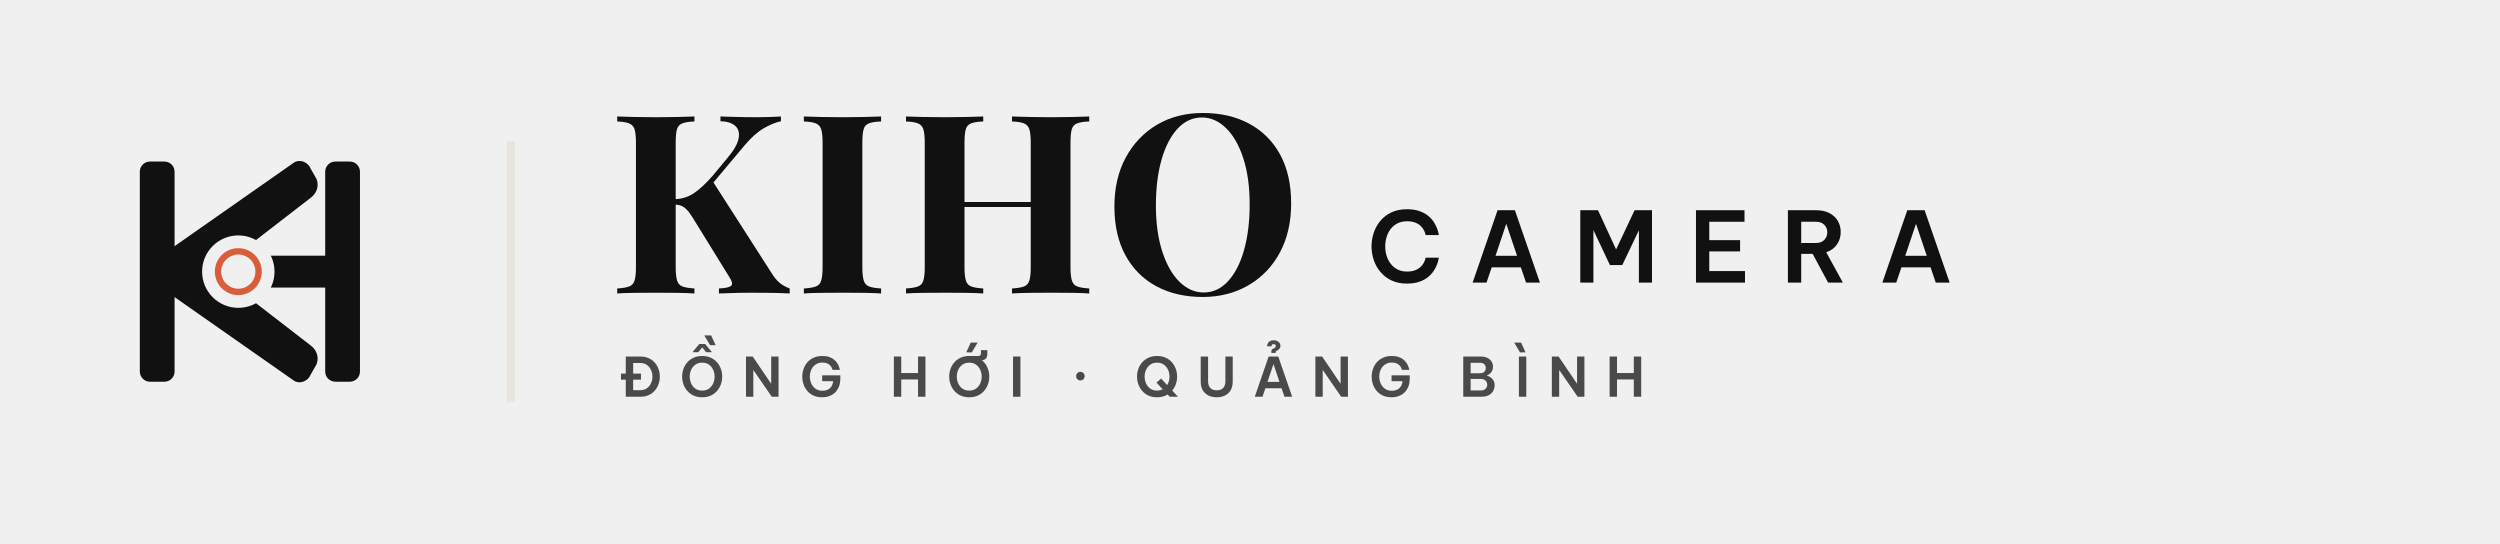
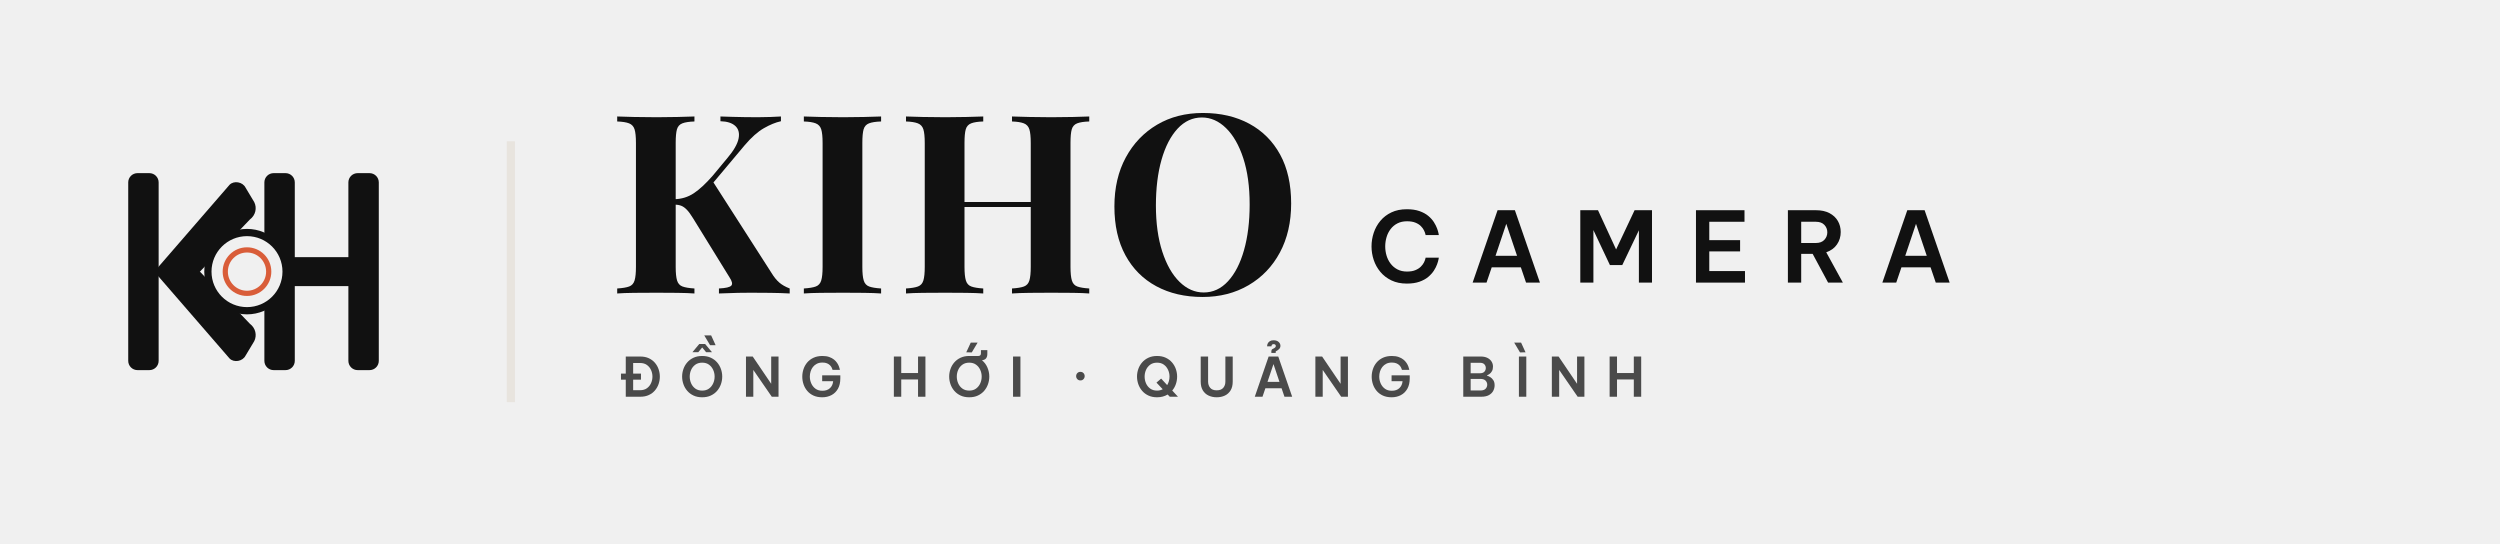
<svg xmlns="http://www.w3.org/2000/svg" viewBox="0 0 460 100" width="920" height="200">
  <g transform="translate(14, 18) scale(0.533)">
    <defs>
-       <mask id="wordmark-accent">
+       <mask id="w-acc">
        <rect width="120" height="120" fill="white" />
-         <circle cx="56" cy="60" r="12.5" fill="black" />
+         <circle cx="59" cy="60" r="13.5" fill="black" />
      </mask>
    </defs>
-     <g mask="url(#wordmark-accent)">
-       <rect x="22" y="22" width="12" height="76" rx="3.5" fill="#111111" />
-       <rect x="86" y="22" width="12" height="76" rx="3.5" fill="#111111" />
-       <rect x="26" y="54.5" width="68" height="11" fill="#111111" />
-       <path d="M 30 54 L 75 22.5 C 77 21 80 22 81 24.5 L 83 28 C 84 30.5 83 33 81 34.5 L 48 60 Z" fill="#111111" />
-       <path d="M 48 60 L 81 85.5 C 83 87 84 89.5 83 92 L 81 95.5 C 80 98 77 99 75 97.5 L 30 66 Z" fill="#111111" />
+     <g mask="url(#w-acc)">
+       <rect x="18" y="26" width="10.5" height="68" rx="3.2" fill="#111111" />
+       <path d="M 27 60 L 53 30 C 54.5 28.5 57.5 29 58.5 31 L 61.5 36 C 62.5 38 62 40.5 60 42 L 37 66 Z" fill="#111111" />
+       <path d="M 37 54 L 60 78 C 62 79.5 62.5 82 61.5 84 L 58.5 89 C 57.5 91 54.5 91.5 53 90 L 27 60 Z" fill="#111111" />
+       <rect x="65" y="26" width="10.5" height="68" rx="3.2" fill="#111111" />
+       <rect x="94" y="26" width="10.5" height="68" rx="3.2" fill="#111111" />
+       <rect x="73" y="55" width="23" height="10" fill="#111111" />
+       <rect x="47" y="55" width="22" height="10" fill="#111111" />
    </g>
-     <circle cx="56" cy="60" r="7" fill="none" stroke="#D95D39" stroke-width="2.2" />
+     <circle cx="59" cy="60" r="13.5" fill="none" stroke="#111111" stroke-width="2.5" />
+     <circle cx="59" cy="60" r="7.5" fill="none" stroke="#D95D39" stroke-width="1.8" />
  </g>
  <line x1="94" y1="26" x2="94" y2="74" stroke="#E8E4DE" stroke-width="1.5" />
  <g transform="translate(112, 54)">
    <path d="M31.694 -32.568V-31.694Q30.222 -31.372 28.543 -30.406Q26.864 -29.44 25.024 -27.278L16.376 -16.974L19.044 -20.792L29.992 -3.726Q30.636 -2.668 31.372 -2.024Q32.108 -1.38 33.304 -0.92V0.0Q31.694 -0.092 29.716 -0.115Q27.738 -0.138 26.128 -0.138Q25.162 -0.138 23.782 -0.115Q22.402 -0.092 20.286 0.0V-0.92Q22.172 -1.012 22.563 -1.449Q22.954 -1.886 22.218 -2.99L15.548 -13.8Q14.904 -14.858 14.398 -15.387Q13.892 -15.916 13.386 -16.123Q12.88 -16.33 12.052 -16.376V-17.342Q14.076 -17.388 15.663 -18.446Q17.25 -19.504 19.136 -21.666L21.85 -24.932Q23.598 -27.002 23.897 -28.497Q24.196 -29.992 23.299 -30.82Q22.402 -31.648 20.562 -31.694V-32.568Q21.712 -32.522 22.747 -32.499Q23.782 -32.476 24.909 -32.453Q26.036 -32.43 27.37 -32.43Q28.704 -32.43 29.785 -32.476Q30.866 -32.522 31.694 -32.568ZM15.778 -32.568V-31.648Q14.306 -31.602 13.547 -31.303Q12.788 -31.004 12.558 -30.199Q12.328 -29.394 12.328 -27.692V-4.876Q12.328 -3.22 12.581 -2.392Q12.834 -1.564 13.57 -1.288Q14.306 -1.012 15.778 -0.92V0.0Q14.536 -0.092 12.65 -0.115Q10.764 -0.138 8.832 -0.138Q6.624 -0.138 4.669 -0.115Q2.714 -0.092 1.564 0.0V-0.92Q3.036 -1.012 3.772 -1.288Q4.508 -1.564 4.761 -2.392Q5.014 -3.22 5.014 -4.876V-27.692Q5.014 -29.394 4.761 -30.199Q4.508 -31.004 3.749 -31.303Q2.99 -31.602 1.564 -31.648V-32.568Q2.714 -32.522 4.669 -32.476Q6.624 -32.43 8.832 -32.43Q10.764 -32.43 12.65 -32.476Q14.536 -32.522 15.778 -32.568Z" fill="#111111" />
    <path d="M50.122 -32.568V-31.648Q48.65 -31.602 47.891 -31.303Q47.132 -31.004 46.902 -30.199Q46.672 -29.394 46.672 -27.692V-4.876Q46.672 -3.22 46.925 -2.392Q47.178 -1.564 47.914 -1.288Q48.65 -1.012 50.122 -0.92V0.0Q48.88 -0.092 46.994 -0.115Q45.108 -0.138 43.176 -0.138Q40.922 -0.138 39.013 -0.115Q37.104 -0.092 35.908 0.0V-0.92Q37.38 -1.012 38.116 -1.288Q38.852 -1.564 39.105 -2.392Q39.358 -3.22 39.358 -4.876V-27.692Q39.358 -29.394 39.105 -30.199Q38.852 -31.004 38.093 -31.303Q37.334 -31.602 35.908 -31.648V-32.568Q37.104 -32.522 39.013 -32.476Q40.922 -32.43 43.176 -32.43Q45.108 -32.43 46.994 -32.476Q48.88 -32.522 50.122 -32.568Z" fill="#111111" />
    <path d="M74.208 0.0V-0.92Q75.68 -1.012 76.416 -1.288Q77.152 -1.564 77.405 -2.392Q77.658 -3.22 77.658 -4.876V-27.692Q77.658 -29.394 77.405 -30.199Q77.152 -31.004 76.393 -31.303Q75.634 -31.602 74.208 -31.648V-32.568Q75.45 -32.522 77.451 -32.476Q79.452 -32.43 81.43 -32.43Q83.546 -32.43 85.409 -32.476Q87.272 -32.522 88.422 -32.568V-31.648Q86.95 -31.602 86.191 -31.303Q85.432 -31.004 85.202 -30.199Q84.972 -29.394 84.972 -27.692V-4.876Q84.972 -3.22 85.225 -2.392Q85.478 -1.564 86.214 -1.288Q86.95 -1.012 88.422 -0.92V0.0Q87.272 -0.092 85.409 -0.115Q83.546 -0.138 81.43 -0.138Q79.452 -0.138 77.451 -0.115Q75.45 -0.092 74.208 0.0ZM54.704 0.0V-0.92Q56.176 -1.012 56.912 -1.288Q57.648 -1.564 57.901 -2.392Q58.154 -3.22 58.154 -4.876V-27.692Q58.154 -29.394 57.901 -30.199Q57.648 -31.004 56.889 -31.303Q56.13 -31.602 54.704 -31.648V-32.568Q55.9 -32.522 57.809 -32.476Q59.718 -32.43 61.972 -32.43Q63.904 -32.43 65.79 -32.476Q67.676 -32.522 68.918 -32.568V-31.648Q67.446 -31.602 66.687 -31.303Q65.928 -31.004 65.698 -30.199Q65.468 -29.394 65.468 -27.692V-4.876Q65.468 -3.22 65.721 -2.392Q65.974 -1.564 66.71 -1.288Q67.446 -1.012 68.918 -0.92V0.0Q67.676 -0.092 65.79 -0.115Q63.904 -0.138 61.972 -0.138Q59.718 -0.138 57.809 -0.115Q55.9 -0.092 54.704 0.0ZM62.478 -15.916V-16.836H80.648V-15.916Z" fill="#111111" />
    <path d="M109.334 -33.212Q114.21 -33.212 117.867 -31.234Q121.524 -29.256 123.548 -25.553Q125.572 -21.85 125.572 -16.56Q125.572 -11.408 123.502 -7.544Q121.432 -3.68 117.729 -1.518Q114.026 0.644 109.288 0.644Q104.412 0.644 100.755 -1.334Q97.098 -3.312 95.074 -7.038Q93.05 -10.764 93.05 -16.008Q93.05 -21.16 95.143 -25.024Q97.236 -28.888 100.893 -31.05Q104.55 -33.212 109.334 -33.212ZM109.15 -32.384Q106.574 -32.384 104.665 -30.314Q102.756 -28.244 101.721 -24.61Q100.686 -20.976 100.686 -16.192Q100.686 -11.316 101.859 -7.705Q103.032 -4.094 105.033 -2.139Q107.034 -0.184 109.472 -0.184Q112.048 -0.184 113.957 -2.254Q115.866 -4.324 116.901 -7.981Q117.936 -11.638 117.936 -16.376Q117.936 -21.298 116.763 -24.886Q115.59 -28.474 113.589 -30.429Q111.588 -32.384 109.15 -32.384Z" fill="#111111" />
  </g>
  <g transform="translate(251.55, 52)">
    <path d="M7.308 0.18Q5.688 0.18 4.473 -0.405Q3.258 -0.99 2.439 -1.971Q1.62 -2.952 1.215 -4.167Q0.81 -5.382 0.81 -6.66Q0.81 -7.938 1.215 -9.162Q1.62 -10.386 2.439 -11.367Q3.258 -12.348 4.473 -12.924Q5.688 -13.5 7.308 -13.5Q8.658 -13.5 9.63 -13.158Q10.602 -12.816 11.25 -12.276Q11.898 -11.736 12.285 -11.124Q12.672 -10.512 12.87 -9.972Q13.068 -9.432 13.131 -9.09Q13.194 -8.748 13.194 -8.748H10.764Q10.764 -8.748 10.701 -9.0Q10.638 -9.252 10.449 -9.639Q10.26 -10.026 9.882 -10.404Q9.504 -10.782 8.883 -11.034Q8.262 -11.286 7.344 -11.286Q6.336 -11.286 5.58 -10.899Q4.824 -10.512 4.32 -9.846Q3.816 -9.18 3.573 -8.352Q3.33 -7.524 3.33 -6.66Q3.33 -5.796 3.573 -4.977Q3.816 -4.158 4.32 -3.492Q4.824 -2.826 5.58 -2.43Q6.336 -2.034 7.344 -2.034Q8.262 -2.034 8.883 -2.295Q9.504 -2.556 9.882 -2.934Q10.26 -3.312 10.449 -3.69Q10.638 -4.068 10.701 -4.329Q10.764 -4.59 10.764 -4.59H13.194Q13.194 -4.59 13.131 -4.248Q13.068 -3.906 12.87 -3.357Q12.672 -2.808 12.285 -2.205Q11.898 -1.602 11.25 -1.053Q10.602 -0.504 9.63 -0.162Q8.658 0.18 7.308 0.18Z" fill="#111111" />
    <path d="M19.414 0.0 24.004 -13.32H27.19L31.798 0.0H29.242L28.288 -2.808H22.924L21.97 0.0ZM23.626 -4.932H27.586L25.606 -10.818Z" fill="#111111" />
    <path d="M39.224 0.0V-13.32H42.482L45.812 -6.102L49.214 -13.32H52.418V0.0H50.006V-9.63L46.946 -3.222H44.678L41.636 -9.666V0.0Z" fill="#111111" />
    <path d="M60.51 0.0V-13.32H69.438V-11.196H62.958V-7.812H68.628V-5.742H62.958V-2.124H69.528V0.0Z" fill="#111111" />
    <path d="M77.422 0.0V-13.32H82.606Q84.046 -13.32 85.063 -12.789Q86.08 -12.258 86.611 -11.349Q87.142 -10.44 87.142 -9.306Q87.142 -8.028 86.458 -7.029Q85.774 -6.03 84.478 -5.58L87.538 0.0H84.82L81.976 -5.292H79.87V0.0ZM82.57 -11.196H79.87V-7.29H82.57Q83.596 -7.29 84.136 -7.875Q84.676 -8.46 84.676 -9.252Q84.676 -10.044 84.136 -10.62Q83.596 -11.196 82.57 -11.196Z" fill="#111111" />
    <path d="M94.802 0.0 99.392 -13.32H102.578L107.186 0.0H104.63L103.676 -2.808H98.312L97.358 0.0ZM99.014 -4.932H102.974L100.994 -10.818Z" fill="#111111" />
  </g>
  <g transform="translate(114, 73)">
    <path d="M1.14 0.0V-3.14H0.26V-4.26H1.14V-7.4H3.81Q4.71 -7.4 5.385 -7.085Q6.06 -6.77 6.51 -6.24Q6.96 -5.71 7.185 -5.05Q7.41 -4.39 7.41 -3.7Q7.41 -3.01 7.185 -2.35Q6.96 -1.69 6.51 -1.16Q6.06 -0.63 5.385 -0.315Q4.71 0.0 3.81 0.0ZM3.94 -3.14H2.5V-1.2H3.75Q4.53 -1.2 5.035 -1.565Q5.54 -1.93 5.795 -2.505Q6.05 -3.08 6.05 -3.71Q6.05 -4.33 5.795 -4.905Q5.54 -5.48 5.035 -5.845Q4.53 -6.21 3.75 -6.21H2.5V-4.26H3.94Z" fill="#4A4A4A" />
    <path d="M16.66 -9.48 15.58 -11.29H16.85L17.67 -9.49ZM13.4 -8.19 14.67 -9.71H15.74L17.01 -8.19H15.93L15.2 -9.07L14.48 -8.19ZM15.2 0.1Q14.29 0.1 13.6 -0.225Q12.91 -0.55 12.445 -1.095Q11.98 -1.64 11.745 -2.32Q11.51 -3.0 11.51 -3.71Q11.51 -4.42 11.745 -5.095Q11.98 -5.77 12.445 -6.31Q12.91 -6.85 13.6 -7.175Q14.29 -7.5 15.2 -7.5Q16.11 -7.5 16.8 -7.175Q17.49 -6.85 17.955 -6.31Q18.42 -5.77 18.655 -5.095Q18.89 -4.42 18.89 -3.71Q18.89 -3.0 18.655 -2.32Q18.42 -1.64 17.955 -1.095Q17.49 -0.55 16.8 -0.225Q16.11 0.1 15.2 0.1ZM15.2 -1.13Q15.95 -1.13 16.455 -1.5Q16.96 -1.87 17.225 -2.46Q17.49 -3.05 17.49 -3.71Q17.49 -4.36 17.225 -4.945Q16.96 -5.53 16.455 -5.9Q15.95 -6.27 15.2 -6.27Q14.45 -6.27 13.94 -5.9Q13.43 -5.53 13.17 -4.945Q12.91 -4.36 12.91 -3.71Q12.91 -3.05 13.17 -2.46Q13.43 -1.87 13.94 -1.5Q14.45 -1.13 15.2 -1.13Z" fill="#4A4A4A" />
    <path d="M23.26 0.0V-7.4H24.5L27.9 -2.38V-7.4H29.25V0.0H28.01L24.61 -4.93V0.0Z" fill="#4A4A4A" />
    <path d="M37.29 0.1Q36.36 0.1 35.67 -0.22Q34.98 -0.54 34.525 -1.085Q34.07 -1.63 33.845 -2.305Q33.62 -2.98 33.62 -3.69Q33.62 -4.4 33.845 -5.08Q34.07 -5.76 34.53 -6.305Q34.99 -6.85 35.69 -7.175Q36.39 -7.5 37.32 -7.5Q38.05 -7.5 38.575 -7.315Q39.1 -7.13 39.455 -6.84Q39.81 -6.55 40.025 -6.225Q40.24 -5.9 40.35 -5.61Q40.46 -5.32 40.5 -5.135Q40.54 -4.95 40.54 -4.95H39.18Q39.18 -4.95 39.145 -5.085Q39.11 -5.22 39.0 -5.42Q38.89 -5.62 38.685 -5.82Q38.48 -6.02 38.15 -6.155Q37.82 -6.29 37.33 -6.29Q36.74 -6.29 36.305 -6.07Q35.87 -5.85 35.58 -5.48Q35.29 -5.11 35.15 -4.65Q35.01 -4.19 35.01 -3.71Q35.01 -3.06 35.27 -2.46Q35.53 -1.86 36.045 -1.48Q36.56 -1.1 37.32 -1.1Q38.2 -1.1 38.715 -1.58Q39.23 -2.06 39.3 -2.86H37.28V-3.94H40.62V-3.39Q40.62 -2.24 40.18 -1.465Q39.74 -0.69 38.985 -0.295Q38.23 0.1 37.29 0.1Z" fill="#4A4A4A" />
    <path d="M50.47 0.0V-7.4H51.83V-4.36H54.92V-7.4H56.28V0.0H54.92V-3.18H51.83V0.0Z" fill="#4A4A4A" />
    <path d="M64.81 -8.16 63.79 -8.17 64.62 -9.96H65.88ZM64.34 0.1Q63.43 0.1 62.74 -0.225Q62.05 -0.55 61.585 -1.095Q61.12 -1.64 60.885 -2.32Q60.65 -3.0 60.65 -3.71Q60.65 -4.42 60.885 -5.095Q61.12 -5.77 61.585 -6.31Q62.05 -6.85 62.74 -7.175Q63.43 -7.5 64.34 -7.5Q64.43 -7.5 64.53 -7.5H66.01Q66.49 -7.5 66.49 -7.99V-8.57H67.67V-7.89Q67.67 -7.36 67.43 -7.06Q67.19 -6.76 66.68 -6.72Q67.35 -6.17 67.69 -5.365Q68.03 -4.56 68.03 -3.71Q68.03 -3.0 67.795 -2.32Q67.56 -1.64 67.095 -1.095Q66.63 -0.55 65.94 -0.225Q65.25 0.1 64.34 0.1ZM64.34 -1.13Q65.09 -1.13 65.595 -1.5Q66.1 -1.87 66.365 -2.46Q66.63 -3.05 66.63 -3.71Q66.63 -4.36 66.365 -4.945Q66.1 -5.53 65.595 -5.9Q65.09 -6.27 64.34 -6.27Q63.59 -6.27 63.08 -5.9Q62.57 -5.53 62.31 -4.945Q62.05 -4.36 62.05 -3.71Q62.05 -3.05 62.31 -2.46Q62.57 -1.87 63.08 -1.5Q63.59 -1.13 64.34 -1.13Z" fill="#4A4A4A" />
    <path d="M72.4 0.0V-7.4H73.76V0.0Z" fill="#4A4A4A" />
    <path d="M84.8 -3.0Q84.45 -3.0 84.23 -3.235Q84.01 -3.47 84.01 -3.79Q84.01 -4.12 84.23 -4.35Q84.45 -4.58 84.8 -4.58Q85.14 -4.58 85.36 -4.35Q85.58 -4.12 85.58 -3.79Q85.58 -3.47 85.36 -3.235Q85.14 -3.0 84.8 -3.0Z" fill="#4A4A4A" />
    <path d="M98.9 0.1Q97.99 0.1 97.3 -0.225Q96.61 -0.55 96.145 -1.095Q95.68 -1.64 95.445 -2.32Q95.21 -3.0 95.21 -3.71Q95.21 -4.42 95.445 -5.095Q95.68 -5.77 96.145 -6.31Q96.61 -6.85 97.3 -7.175Q97.99 -7.5 98.9 -7.5Q99.81 -7.5 100.5 -7.175Q101.19 -6.85 101.655 -6.31Q102.12 -5.77 102.355 -5.095Q102.59 -4.42 102.59 -3.71Q102.59 -3.01 102.365 -2.34Q102.14 -1.67 101.69 -1.14L102.75 0.0H101.24L100.85 -0.41Q100.45 -0.17 99.965 -0.035Q99.48 0.1 98.9 0.1ZM98.9 -1.13Q99.2 -1.13 99.46 -1.195Q99.72 -1.26 99.94 -1.38L98.79 -2.6L99.65 -3.34L100.76 -2.14Q100.97 -2.48 101.08 -2.885Q101.19 -3.29 101.19 -3.71Q101.19 -4.36 100.925 -4.945Q100.66 -5.53 100.155 -5.9Q99.65 -6.27 98.9 -6.27Q98.15 -6.27 97.64 -5.9Q97.13 -5.53 96.87 -4.945Q96.61 -4.36 96.61 -3.71Q96.61 -3.05 96.87 -2.46Q97.13 -1.87 97.64 -1.5Q98.15 -1.13 98.9 -1.13Z" fill="#4A4A4A" />
    <path d="M109.87 0.1Q109.05 0.1 108.38 -0.215Q107.71 -0.53 107.32 -1.17Q106.93 -1.81 106.93 -2.78V-7.4H108.29V-2.78Q108.29 -2.1 108.675 -1.64Q109.06 -1.18 109.87 -1.18Q110.69 -1.18 111.08 -1.64Q111.47 -2.1 111.47 -2.78V-7.4H112.82V-2.78Q112.82 -1.81 112.43 -1.17Q112.04 -0.53 111.375 -0.215Q110.71 0.1 109.87 0.1Z" fill="#4A4A4A" />
    <path d="M119.93 -8.06V-8.38Q119.93 -8.5 119.98 -8.61Q120.03 -8.72 120.16 -8.79L120.31 -8.86Q120.53 -8.97 120.64 -9.08Q120.75 -9.19 120.75 -9.35Q120.75 -9.48 120.65 -9.58Q120.55 -9.68 120.36 -9.68Q120.17 -9.68 120.08 -9.595Q119.99 -9.51 119.97 -9.41Q119.95 -9.31 119.95 -9.28H119.15Q119.14 -9.54 119.26 -9.795Q119.38 -10.05 119.65 -10.22Q119.92 -10.39 120.34 -10.39Q120.92 -10.39 121.26 -10.09Q121.6 -9.79 121.6 -9.37Q121.6 -9.04 121.38 -8.8Q121.16 -8.56 120.77 -8.36L120.73 -8.34V-8.06ZM116.88 0.0 119.43 -7.4H121.2L123.76 0.0H122.34L121.81 -1.56H118.83L118.3 0.0ZM119.22 -2.74H121.42L120.32 -6.01Z" fill="#4A4A4A" />
    <path d="M128.03 0.0V-7.4H129.27L132.67 -2.38V-7.4H134.02V0.0H132.78L129.38 -4.93V0.0Z" fill="#4A4A4A" />
    <path d="M142.06 0.1Q141.13 0.1 140.44 -0.22Q139.75 -0.54 139.295 -1.085Q138.84 -1.63 138.615 -2.305Q138.39 -2.98 138.39 -3.69Q138.39 -4.4 138.615 -5.08Q138.84 -5.76 139.3 -6.305Q139.76 -6.85 140.46 -7.175Q141.16 -7.5 142.09 -7.5Q142.82 -7.5 143.345 -7.315Q143.87 -7.13 144.225 -6.84Q144.58 -6.55 144.795 -6.225Q145.01 -5.9 145.12 -5.61Q145.23 -5.32 145.27 -5.135Q145.31 -4.95 145.31 -4.95H143.95Q143.95 -4.95 143.915 -5.085Q143.88 -5.22 143.77 -5.42Q143.66 -5.62 143.455 -5.82Q143.25 -6.02 142.92 -6.155Q142.59 -6.29 142.1 -6.29Q141.51 -6.29 141.075 -6.07Q140.64 -5.85 140.35 -5.48Q140.06 -5.11 139.92 -4.65Q139.78 -4.19 139.78 -3.71Q139.78 -3.06 140.04 -2.46Q140.3 -1.86 140.815 -1.48Q141.33 -1.1 142.09 -1.1Q142.97 -1.1 143.485 -1.58Q144.0 -2.06 144.07 -2.86H142.05V-3.94H145.39V-3.39Q145.39 -2.24 144.95 -1.465Q144.51 -0.69 143.755 -0.295Q143.0 0.1 142.06 0.1Z" fill="#4A4A4A" />
    <path d="M155.24 0.0V-7.4H158.47Q159.18 -7.4 159.68 -7.15Q160.18 -6.9 160.445 -6.48Q160.71 -6.06 160.71 -5.56Q160.71 -5.05 160.525 -4.72Q160.34 -4.39 160.085 -4.205Q159.83 -4.02 159.62 -3.95V-3.88Q159.88 -3.81 160.205 -3.61Q160.53 -3.41 160.77 -3.045Q161.01 -2.68 161.01 -2.1Q161.01 -1.58 160.76 -1.095Q160.51 -0.61 159.97 -0.305Q159.43 0.0 158.54 0.0ZM158.29 -6.25H156.6V-4.32H158.29Q158.87 -4.32 159.13 -4.61Q159.39 -4.9 159.39 -5.29Q159.39 -5.67 159.13 -5.96Q158.87 -6.25 158.29 -6.25ZM158.39 -3.28H156.6V-1.15H158.39Q159.05 -1.15 159.35 -1.47Q159.65 -1.79 159.65 -2.22Q159.65 -2.64 159.35 -2.96Q159.05 -3.28 158.39 -3.28Z" fill="#4A4A4A" />
    <path d="M165.68 -8.16 164.61 -9.96H165.88L166.7 -8.17ZM165.48 0.0V-7.4H166.84V0.0Z" fill="#4A4A4A" />
    <path d="M171.54 0.0V-7.4H172.78L176.18 -2.38V-7.4H177.53V0.0H176.29L172.89 -4.93V0.0Z" fill="#4A4A4A" />
    <path d="M182.17 0.0V-7.4H183.53V-4.36H186.62V-7.4H187.98V0.0H186.62V-3.18H183.53V0.0Z" fill="#4A4A4A" />
  </g>
</svg>
